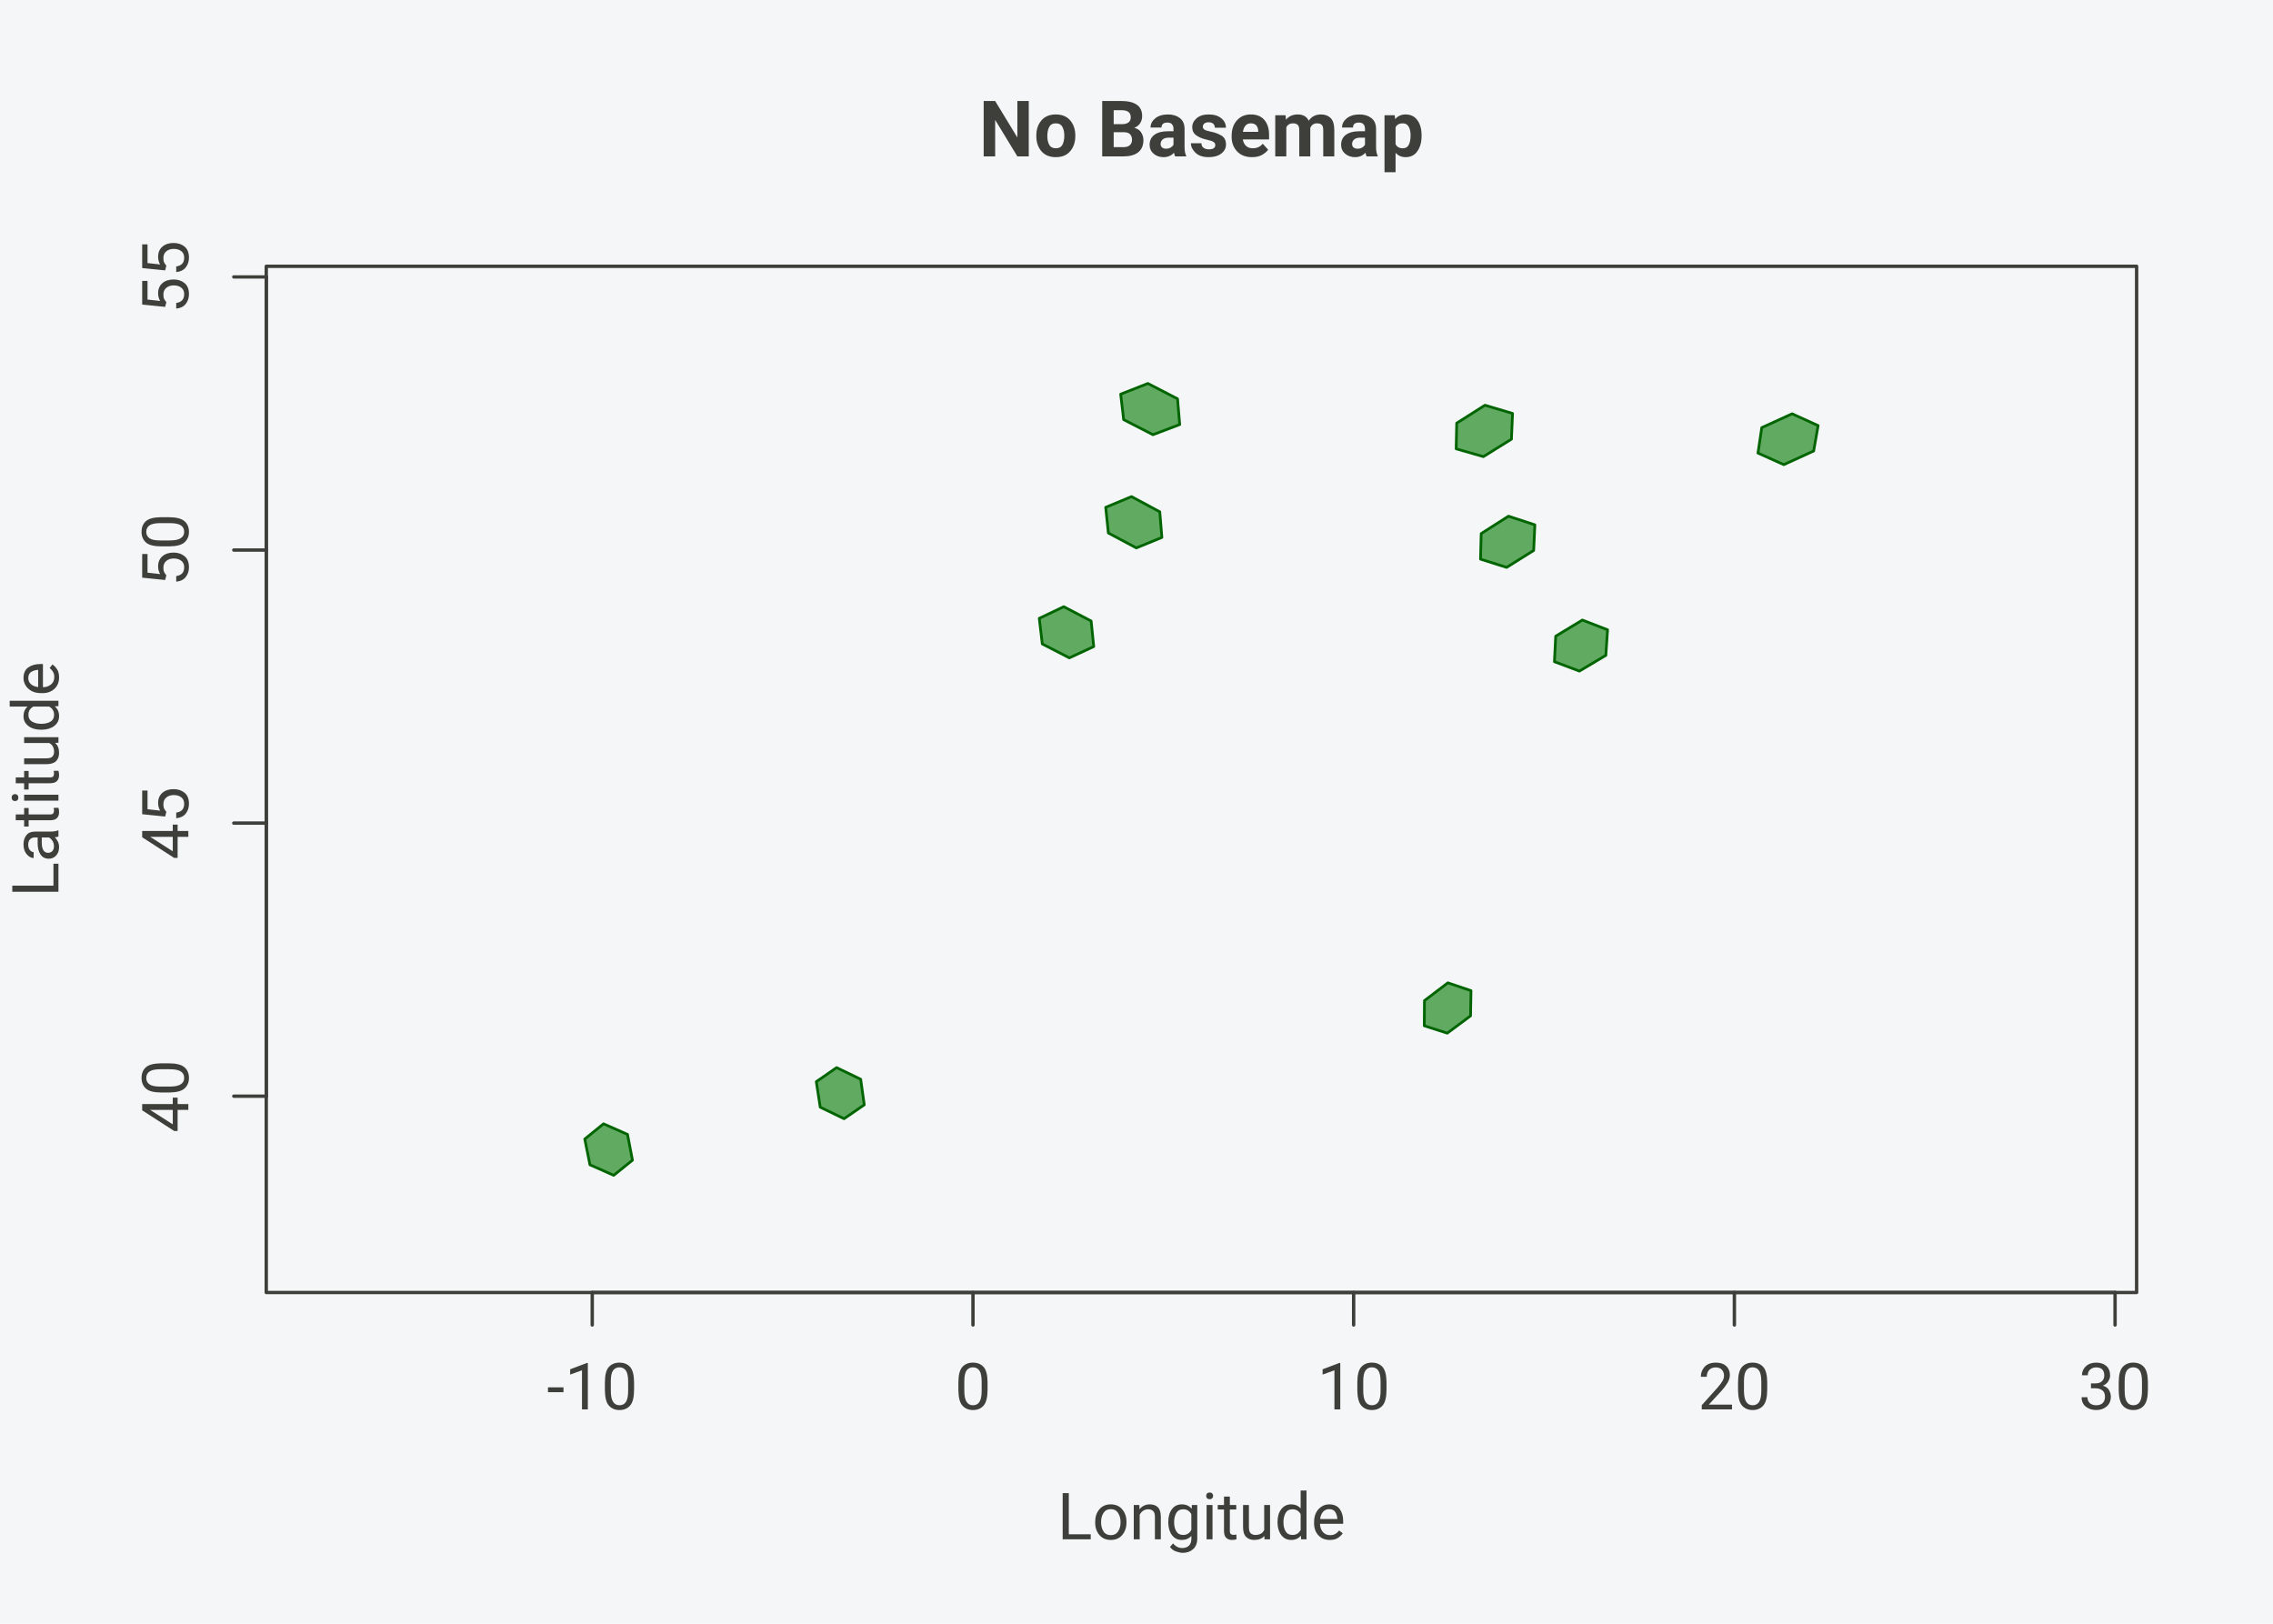
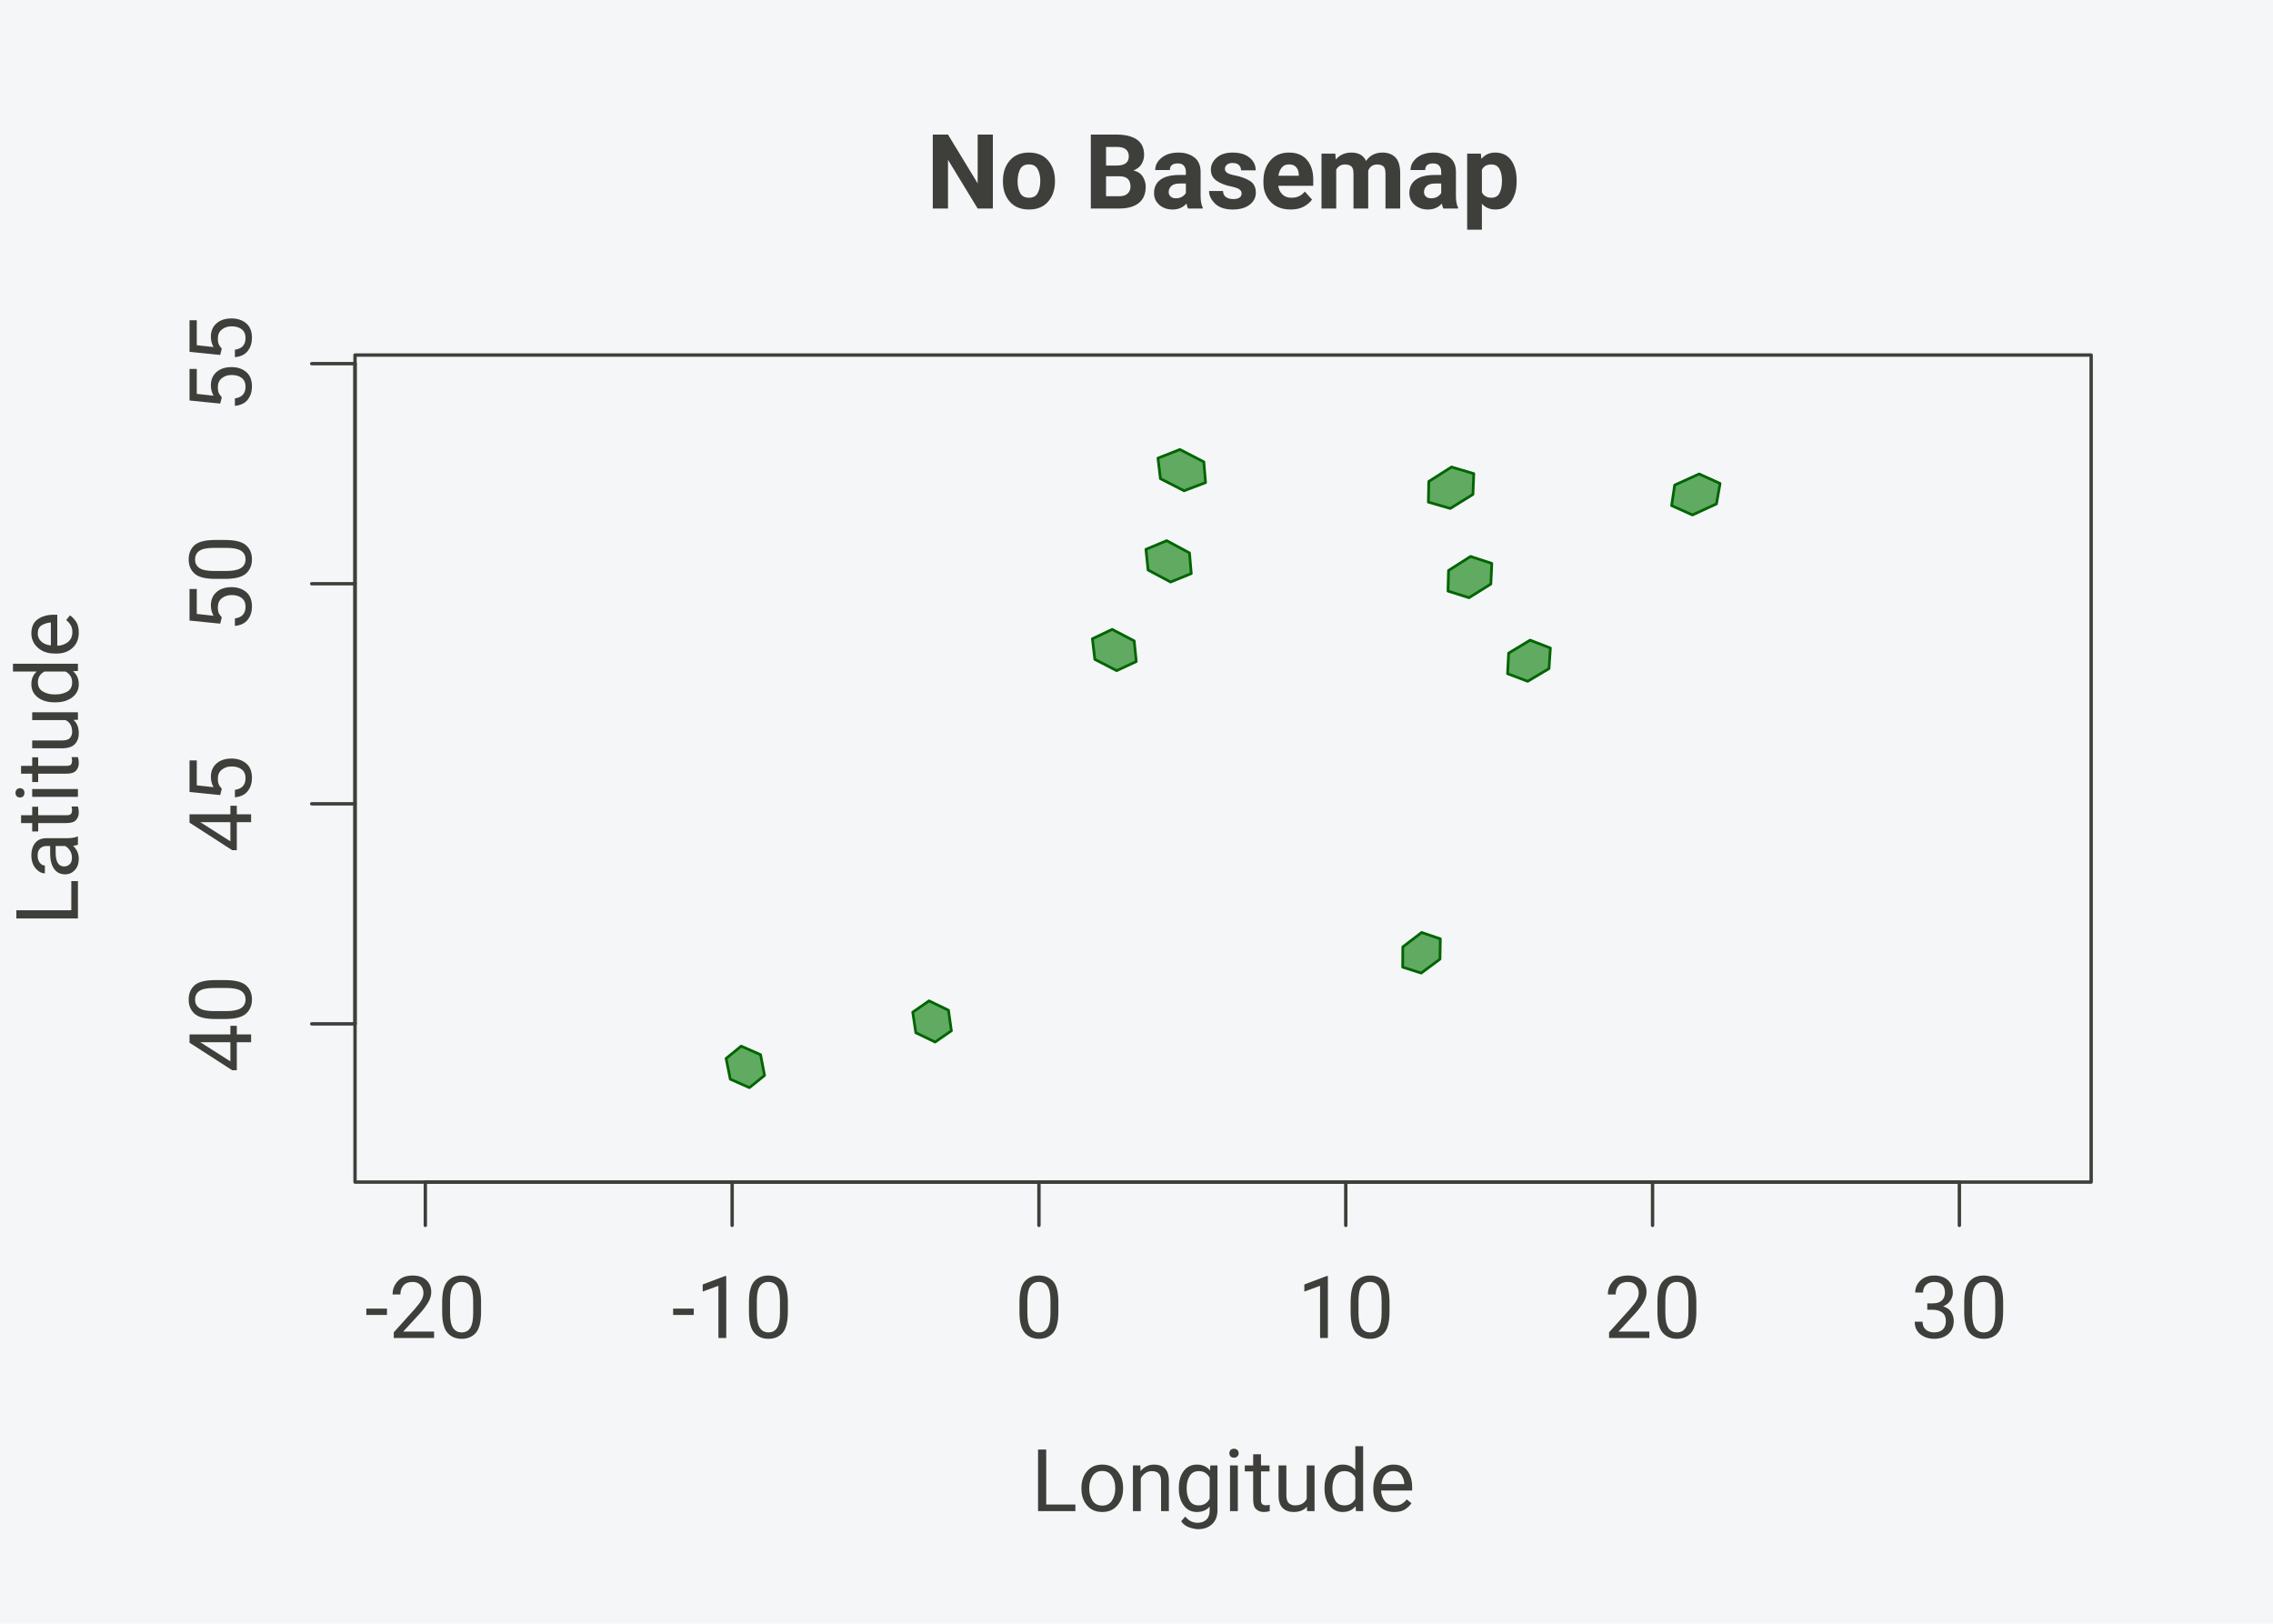
<svg xmlns="http://www.w3.org/2000/svg" width="504.00pt" height="360.00pt" viewBox="0 0 504.00 360.00">
  <g class="svglite">
    <defs>
      <style type="text/css">
    /* theme-aware-processed */
    .svglite line, .svglite polyline, .svglite polygon, .svglite path, .svglite circle {
      fill: none;
      stroke: #3E3F3A;
      stroke-linecap: round;
      stroke-linejoin: round;
      stroke-miterlimit: 10.00;
    }
    .svglite &gt; g &gt; rect {
      fill: none;
      stroke: #3E3F3A;
      stroke-linecap: round;
      stroke-linejoin: round;
      stroke-miterlimit: 10.00;
    }
    .svglite text {
      white-space: pre;
      fill: #3E3F3A;
    }
    .svglite g.glyphgroup path {
      fill: inherit;
      stroke: none;
    }
  </style>
    </defs>
-     <rect width="100%" height="100%" style="stroke: none; fill: #F5F6F8;" />
+     <rect class="svg-bg" width="100%" height="100%" style="stroke: none; fill: #F5F6F8;" />
    <defs>
      <clipPath id="cpMC4wMHw1MDQuMDB8MC4wMHwzNjAuMDA=">
        <rect x="0.00" y="0.00" width="504.00" height="360.00" />
      </clipPath>
    </defs>
    <g clip-path="url(#cpMC4wMHw1MDQuMDB8MC4wMHwzNjAuMDA=)">
-       <line x1="131.32" y1="286.56" x2="468.98" y2="286.56" style="stroke-width: 0.75;" />
-       <line x1="131.32" y1="286.56" x2="131.32" y2="293.76" style="stroke-width: 0.75;" />
-       <line x1="215.74" y1="286.56" x2="215.74" y2="293.76" style="stroke-width: 0.75;" />
-       <line x1="300.15" y1="286.56" x2="300.15" y2="293.76" style="stroke-width: 0.75;" />
-       <line x1="384.57" y1="286.56" x2="384.57" y2="293.76" style="stroke-width: 0.75;" />
-       <line x1="468.98" y1="286.56" x2="468.98" y2="293.76" style="stroke-width: 0.75;" />
-       <text x="131.32" y="312.48" text-anchor="middle" style="font-size: 1.2em; font-family: &quot;Roboto&quot;, -apple-system, BlinkMacSystemFont, &quot;Segoe UI&quot;, system-ui, sans-serif;">-10</text>
-       <text x="215.74" y="312.48" text-anchor="middle" style="font-size: 1.2em; font-family: &quot;Roboto&quot;, -apple-system, BlinkMacSystemFont, &quot;Segoe UI&quot;, system-ui, sans-serif;">0</text>
-       <text x="300.15" y="312.48" text-anchor="middle" style="font-size: 1.2em; font-family: &quot;Roboto&quot;, -apple-system, BlinkMacSystemFont, &quot;Segoe UI&quot;, system-ui, sans-serif;">10</text>
-       <text x="384.57" y="312.48" text-anchor="middle" style="font-size: 1.2em; font-family: &quot;Roboto&quot;, -apple-system, BlinkMacSystemFont, &quot;Segoe UI&quot;, system-ui, sans-serif;">20</text>
-       <text x="468.98" y="312.48" text-anchor="middle" style="font-size: 1.2em; font-family: &quot;Roboto&quot;, -apple-system, BlinkMacSystemFont, &quot;Segoe UI&quot;, system-ui, sans-serif;">30</text>
-       <line x1="59.04" y1="243.03" x2="59.04" y2="61.40" style="stroke-width: 0.75;" />
-       <line x1="59.04" y1="243.03" x2="51.84" y2="243.03" style="stroke-width: 0.75;" />
-       <line x1="59.04" y1="182.49" x2="51.84" y2="182.49" style="stroke-width: 0.75;" />
-       <line x1="59.04" y1="121.95" x2="51.84" y2="121.95" style="stroke-width: 0.75;" />
-       <line x1="59.04" y1="61.40" x2="51.84" y2="61.40" style="stroke-width: 0.75;" />
-       <text transform="translate(41.76,243.03) rotate(-90)" text-anchor="middle" style="font-size: 1.2em; font-family: &quot;Roboto&quot;, -apple-system, BlinkMacSystemFont, &quot;Segoe UI&quot;, system-ui, sans-serif;">40</text>
-       <text transform="translate(41.76,182.49) rotate(-90)" text-anchor="middle" style="font-size: 1.2em; font-family: &quot;Roboto&quot;, -apple-system, BlinkMacSystemFont, &quot;Segoe UI&quot;, system-ui, sans-serif;">45</text>
-       <text transform="translate(41.76,121.95) rotate(-90)" text-anchor="middle" style="font-size: 1.2em; font-family: &quot;Roboto&quot;, -apple-system, BlinkMacSystemFont, &quot;Segoe UI&quot;, system-ui, sans-serif;">50</text>
-       <text transform="translate(41.76,61.40) rotate(-90)" text-anchor="middle" style="font-size: 1.2em; font-family: &quot;Roboto&quot;, -apple-system, BlinkMacSystemFont, &quot;Segoe UI&quot;, system-ui, sans-serif;">55</text>
-       <polygon points="59.04,286.56 473.76,286.56 473.76,59.04 59.04,59.04 " style="stroke-width: 0.75;" />
-       <text x="266.40" y="34.67" text-anchor="middle" style="font-size: 1.44em; font-weight: bold; font-family: &quot;Roboto&quot;, -apple-system, BlinkMacSystemFont, &quot;Segoe UI&quot;, system-ui, sans-serif;">No Basemap</text>
-       <text x="266.40" y="341.28" text-anchor="middle" style="font-size: 1.2em; font-family: &quot;Roboto&quot;, -apple-system, BlinkMacSystemFont, &quot;Segoe UI&quot;, system-ui, sans-serif;">Longitude</text>
-       <text transform="translate(12.96,172.80) rotate(-90)" text-anchor="middle" style="font-size: 1.2em; font-family: &quot;Roboto&quot;, -apple-system, BlinkMacSystemFont, &quot;Segoe UI&quot;, system-ui, sans-serif;">Latitude</text>
+       <line x1="94.31" y1="262.08" x2="434.46" y2="262.08" style="stroke-width: 0.75;" />
+       <line x1="94.31" y1="262.08" x2="94.31" y2="271.68" style="stroke-width: 0.75;" />
+       <line x1="162.34" y1="262.08" x2="162.34" y2="271.68" style="stroke-width: 0.75;" />
+       <line x1="230.37" y1="262.08" x2="230.37" y2="271.68" style="stroke-width: 0.75;" />
+       <line x1="298.40" y1="262.08" x2="298.40" y2="271.68" style="stroke-width: 0.75;" />
+       <line x1="366.43" y1="262.08" x2="366.43" y2="271.68" style="stroke-width: 0.75;" />
+       <line x1="434.46" y1="262.08" x2="434.46" y2="271.68" style="stroke-width: 0.75;" />
+       <text x="94.31" y="296.64" text-anchor="middle" style="font-size: 1.6em; font-family: &quot;Roboto&quot;, -apple-system, BlinkMacSystemFont, &quot;Segoe UI&quot;, system-ui, sans-serif;">-20</text>
+       <text x="162.34" y="296.64" text-anchor="middle" style="font-size: 1.6em; font-family: &quot;Roboto&quot;, -apple-system, BlinkMacSystemFont, &quot;Segoe UI&quot;, system-ui, sans-serif;">-10</text>
+       <text x="230.37" y="296.64" text-anchor="middle" style="font-size: 1.6em; font-family: &quot;Roboto&quot;, -apple-system, BlinkMacSystemFont, &quot;Segoe UI&quot;, system-ui, sans-serif;">0</text>
+       <text x="298.40" y="296.64" text-anchor="middle" style="font-size: 1.6em; font-family: &quot;Roboto&quot;, -apple-system, BlinkMacSystemFont, &quot;Segoe UI&quot;, system-ui, sans-serif;">10</text>
+       <text x="366.43" y="296.64" text-anchor="middle" style="font-size: 1.6em; font-family: &quot;Roboto&quot;, -apple-system, BlinkMacSystemFont, &quot;Segoe UI&quot;, system-ui, sans-serif;">20</text>
+       <text x="434.46" y="296.64" text-anchor="middle" style="font-size: 1.6em; font-family: &quot;Roboto&quot;, -apple-system, BlinkMacSystemFont, &quot;Segoe UI&quot;, system-ui, sans-serif;">30</text>
+       <line x1="78.72" y1="227.00" x2="78.72" y2="80.63" style="stroke-width: 0.75;" />
+       <line x1="78.72" y1="227.00" x2="69.12" y2="227.00" style="stroke-width: 0.75;" />
+       <line x1="78.72" y1="178.21" x2="69.12" y2="178.21" style="stroke-width: 0.75;" />
+       <line x1="78.72" y1="129.42" x2="69.12" y2="129.42" style="stroke-width: 0.75;" />
+       <line x1="78.72" y1="80.63" x2="69.12" y2="80.63" style="stroke-width: 0.75;" />
+       <text transform="translate(55.68,227.00) rotate(-90)" text-anchor="middle" style="font-size: 1.6em; font-family: &quot;Roboto&quot;, -apple-system, BlinkMacSystemFont, &quot;Segoe UI&quot;, system-ui, sans-serif;">40</text>
+       <text transform="translate(55.68,178.21) rotate(-90)" text-anchor="middle" style="font-size: 1.6em; font-family: &quot;Roboto&quot;, -apple-system, BlinkMacSystemFont, &quot;Segoe UI&quot;, system-ui, sans-serif;">45</text>
+       <text transform="translate(55.68,129.42) rotate(-90)" text-anchor="middle" style="font-size: 1.6em; font-family: &quot;Roboto&quot;, -apple-system, BlinkMacSystemFont, &quot;Segoe UI&quot;, system-ui, sans-serif;">50</text>
+       <text transform="translate(55.68,80.63) rotate(-90)" text-anchor="middle" style="font-size: 1.6em; font-family: &quot;Roboto&quot;, -apple-system, BlinkMacSystemFont, &quot;Segoe UI&quot;, system-ui, sans-serif;">55</text>
+       <polygon points="78.72,262.08 463.68,262.08 463.68,78.72 78.72,78.72 " style="stroke-width: 0.75;" />
+       <text x="271.20" y="46.23" text-anchor="middle" style="font-size: 1.92em; font-weight: bold; font-family: &quot;Roboto&quot;, -apple-system, BlinkMacSystemFont, &quot;Segoe UI&quot;, system-ui, sans-serif;">No Basemap</text>
+       <text x="271.20" y="335.04" text-anchor="middle" style="font-size: 1.6em; font-family: &quot;Roboto&quot;, -apple-system, BlinkMacSystemFont, &quot;Segoe UI&quot;, system-ui, sans-serif;">Longitude</text>
+       <text transform="translate(17.28,170.40) rotate(-90)" text-anchor="middle" style="font-size: 1.6em; font-family: &quot;Roboto&quot;, -apple-system, BlinkMacSystemFont, &quot;Segoe UI&quot;, system-ui, sans-serif;">Latitude</text>
    </g>
    <defs>
-       <clipPath id="cpNTkuMDR8NDczLjc2fDU5LjA0fDI4Ni41Ng==">
-         <rect x="59.04" y="59.04" width="414.72" height="227.52" />
+       <clipPath id="cpNzguNzJ8NDYzLjY4fDc4LjcyfDI2Mi4wOA==">
+         <rect x="78.72" y="78.72" width="384.96" height="183.36" />
      </clipPath>
    </defs>
-     <g clip-path="url(#cpNTkuMDR8NDczLjc2fDU5LjA0fDI4Ni41Ng==)">
-       <path d="M 356.45 139.63 L 350.86 137.47 L 344.95 141.05 L 344.67 146.71 L 350.21 148.79 L 356.07 145.30 L 356.45 139.63 Z" style="fill-rule: evenodd; fill: #228B22; fill-opacity: 0.70; stroke-width: 0.60; stroke: #006400;" />
-       <path d="M 241.94 137.68 L 235.87 134.51 L 230.44 137.09 L 231.11 142.77 L 237.12 145.86 L 242.52 143.35 L 241.94 137.68 Z" style="fill-rule: evenodd; fill: #228B22; fill-opacity: 0.70; stroke-width: 0.60; stroke: #006400;" />
-       <path d="M 190.84 239.28 L 185.50 236.70 L 181.00 239.82 L 181.87 245.48 L 187.16 248.03 L 191.64 244.95 L 190.84 239.28 Z" style="fill-rule: evenodd; fill: #228B22; fill-opacity: 0.70; stroke-width: 0.60; stroke: #006400;" />
-       <path d="M 335.38 91.66 L 329.27 89.84 L 323.00 93.81 L 322.88 99.51 L 328.92 101.24 L 335.14 97.37 L 335.38 91.66 Z" style="fill-rule: evenodd; fill: #228B22; fill-opacity: 0.70; stroke-width: 0.60; stroke: #006400;" />
-       <path d="M 326.17 219.64 L 321.04 217.90 L 315.85 221.85 L 315.81 227.43 L 320.91 229.06 L 326.07 225.23 L 326.17 219.64 Z" style="fill-rule: evenodd; fill: #228B22; fill-opacity: 0.70; stroke-width: 0.60; stroke: #006400;" />
-       <path d="M 397.37 91.74 L 390.64 94.81 L 389.80 100.45 L 395.53 103.02 L 402.15 99.99 L 403.14 94.36 L 397.37 91.74 Z" style="fill-rule: evenodd; fill: #228B22; fill-opacity: 0.70; stroke-width: 0.60; stroke: #006400;" />
-       <path d="M 340.33 116.36 L 334.48 114.44 L 328.43 118.30 L 328.28 123.97 L 334.07 125.80 L 340.07 122.04 L 340.33 116.36 Z" style="fill-rule: evenodd; fill: #228B22; fill-opacity: 0.70; stroke-width: 0.60; stroke: #006400;" />
-       <path d="M 257.16 113.47 L 250.89 110.10 L 245.17 112.48 L 245.76 118.17 L 251.96 121.48 L 257.63 119.16 L 257.16 113.47 Z" style="fill-rule: evenodd; fill: #228B22; fill-opacity: 0.70; stroke-width: 0.60; stroke: #006400;" />
-       <path d="M 261.10 88.42 L 254.52 85.02 L 248.49 87.39 L 249.15 93.04 L 255.65 96.38 L 261.58 94.13 L 261.10 88.42 Z" style="fill-rule: evenodd; fill: #228B22; fill-opacity: 0.70; stroke-width: 0.60; stroke: #006400;" />
-       <path d="M 140.24 257.23 L 139.14 251.51 L 133.82 249.16 L 129.66 252.54 L 130.81 258.25 L 136.08 260.58 L 140.24 257.23 Z" style="fill-rule: evenodd; fill: #228B22; fill-opacity: 0.70; stroke-width: 0.60; stroke: #006400;" />
+     <g clip-path="url(#cpNzguNzJ8NDYzLjY4fDc4LjcyfDI2Mi4wOA==)">
+       <path d="M 343.77 143.67 L 339.27 141.93 L 334.51 144.81 L 334.28 149.37 L 338.74 151.05 L 343.47 148.24 L 343.77 143.67 Z" style="fill-rule: evenodd; fill: #228B22; fill-opacity: 0.70; stroke-width: 0.60; stroke: #006400;" />
+       <path d="M 251.49 142.09 L 246.60 139.54 L 242.22 141.62 L 242.76 146.19 L 247.60 148.69 L 251.95 146.67 L 251.49 142.09 Z" style="fill-rule: evenodd; fill: #228B22; fill-opacity: 0.70; stroke-width: 0.60; stroke: #006400;" />
+       <path d="M 210.31 223.98 L 206.00 221.90 L 202.38 224.41 L 203.07 228.97 L 207.34 231.03 L 210.95 228.54 L 210.31 223.98 Z" style="fill-rule: evenodd; fill: #228B22; fill-opacity: 0.70; stroke-width: 0.60; stroke: #006400;" />
+       <path d="M 326.79 105.01 L 321.86 103.54 L 316.81 106.74 L 316.72 111.33 L 321.58 112.73 L 326.60 109.61 L 326.79 105.01 Z" style="fill-rule: evenodd; fill: #228B22; fill-opacity: 0.70; stroke-width: 0.60; stroke: #006400;" />
+       <path d="M 319.37 208.15 L 315.23 206.74 L 311.05 209.93 L 311.02 214.43 L 315.13 215.74 L 319.29 212.65 L 319.37 208.15 Z" style="fill-rule: evenodd; fill: #228B22; fill-opacity: 0.70; stroke-width: 0.60; stroke: #006400;" />
+       <path d="M 376.75 105.08 L 371.33 107.55 L 370.65 112.10 L 375.27 114.17 L 380.60 111.72 L 381.40 107.19 L 376.75 105.08 Z" style="fill-rule: evenodd; fill: #228B22; fill-opacity: 0.70; stroke-width: 0.60; stroke: #006400;" />
+       <path d="M 330.78 124.91 L 326.07 123.37 L 321.19 126.48 L 321.07 131.05 L 325.73 132.52 L 330.57 129.49 L 330.78 124.91 Z" style="fill-rule: evenodd; fill: #228B22; fill-opacity: 0.70; stroke-width: 0.60; stroke: #006400;" />
+       <path d="M 263.75 122.59 L 258.70 119.87 L 254.09 121.79 L 254.57 126.38 L 259.56 129.04 L 264.14 127.17 L 263.75 122.59 Z" style="fill-rule: evenodd; fill: #228B22; fill-opacity: 0.70; stroke-width: 0.60; stroke: #006400;" />
+       <path d="M 266.93 102.40 L 261.63 99.66 L 256.76 101.57 L 257.30 106.12 L 262.54 108.81 L 267.31 107.00 L 266.93 102.40 Z" style="fill-rule: evenodd; fill: #228B22; fill-opacity: 0.70; stroke-width: 0.60; stroke: #006400;" />
+       <path d="M 169.53 238.44 L 168.64 233.83 L 164.35 231.94 L 161.00 234.67 L 161.93 239.27 L 166.17 241.14 L 169.53 238.44 Z" style="fill-rule: evenodd; fill: #228B22; fill-opacity: 0.70; stroke-width: 0.60; stroke: #006400;" />
    </g>
  </g>
</svg>
